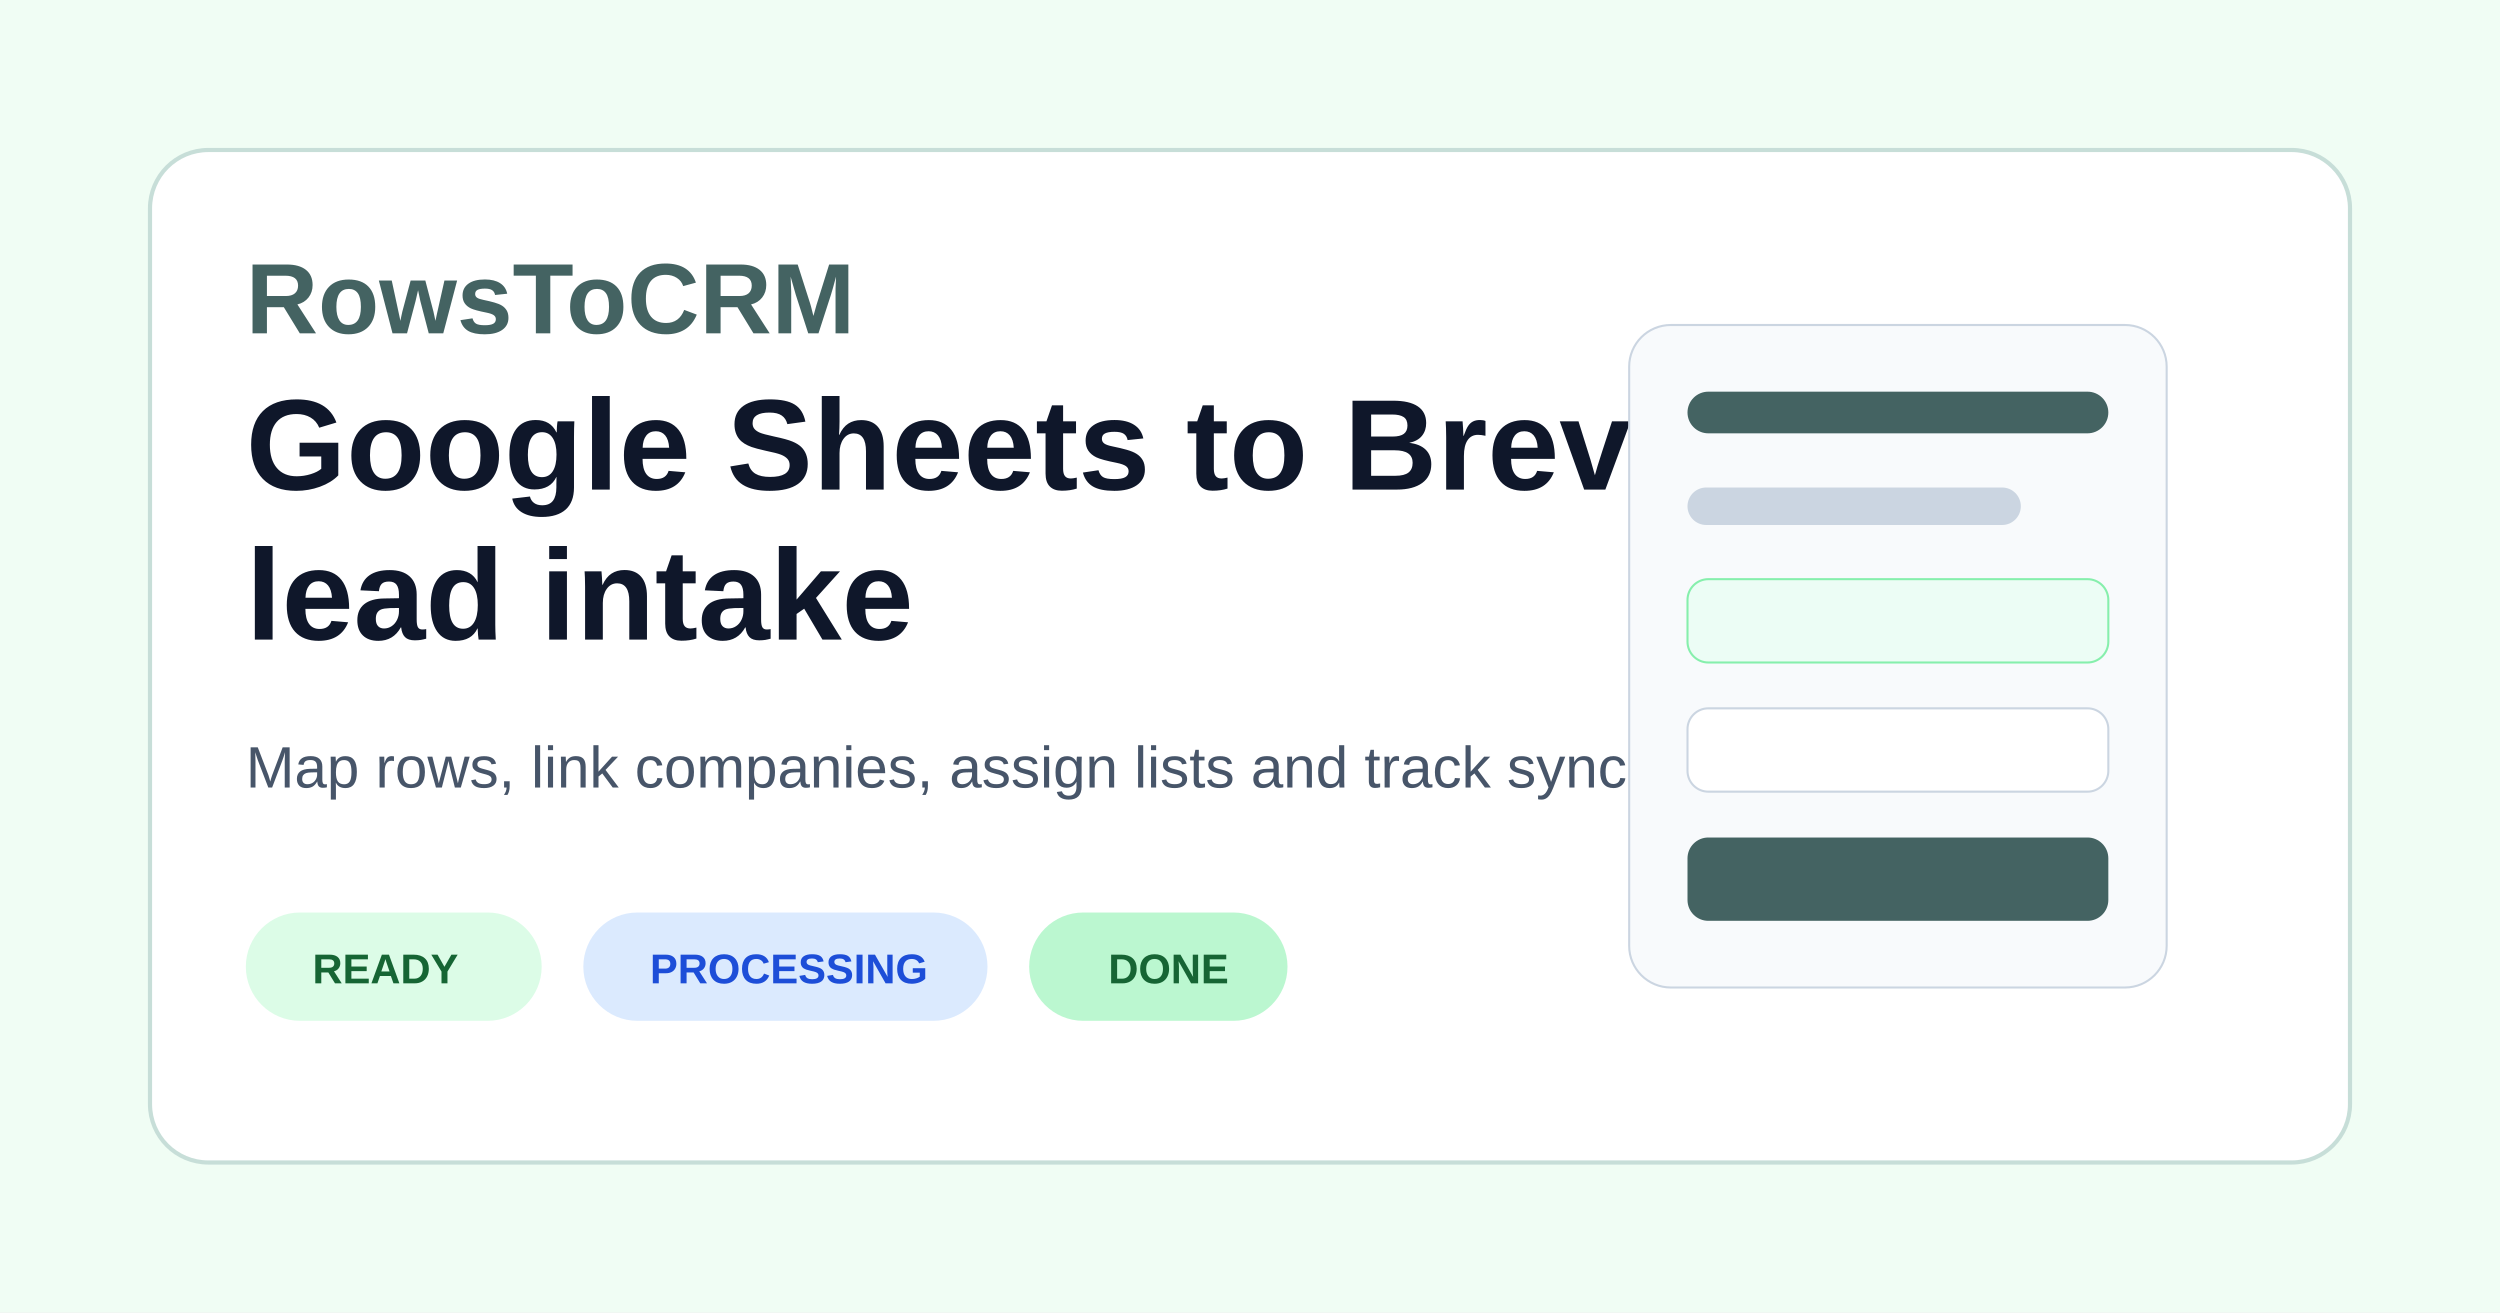
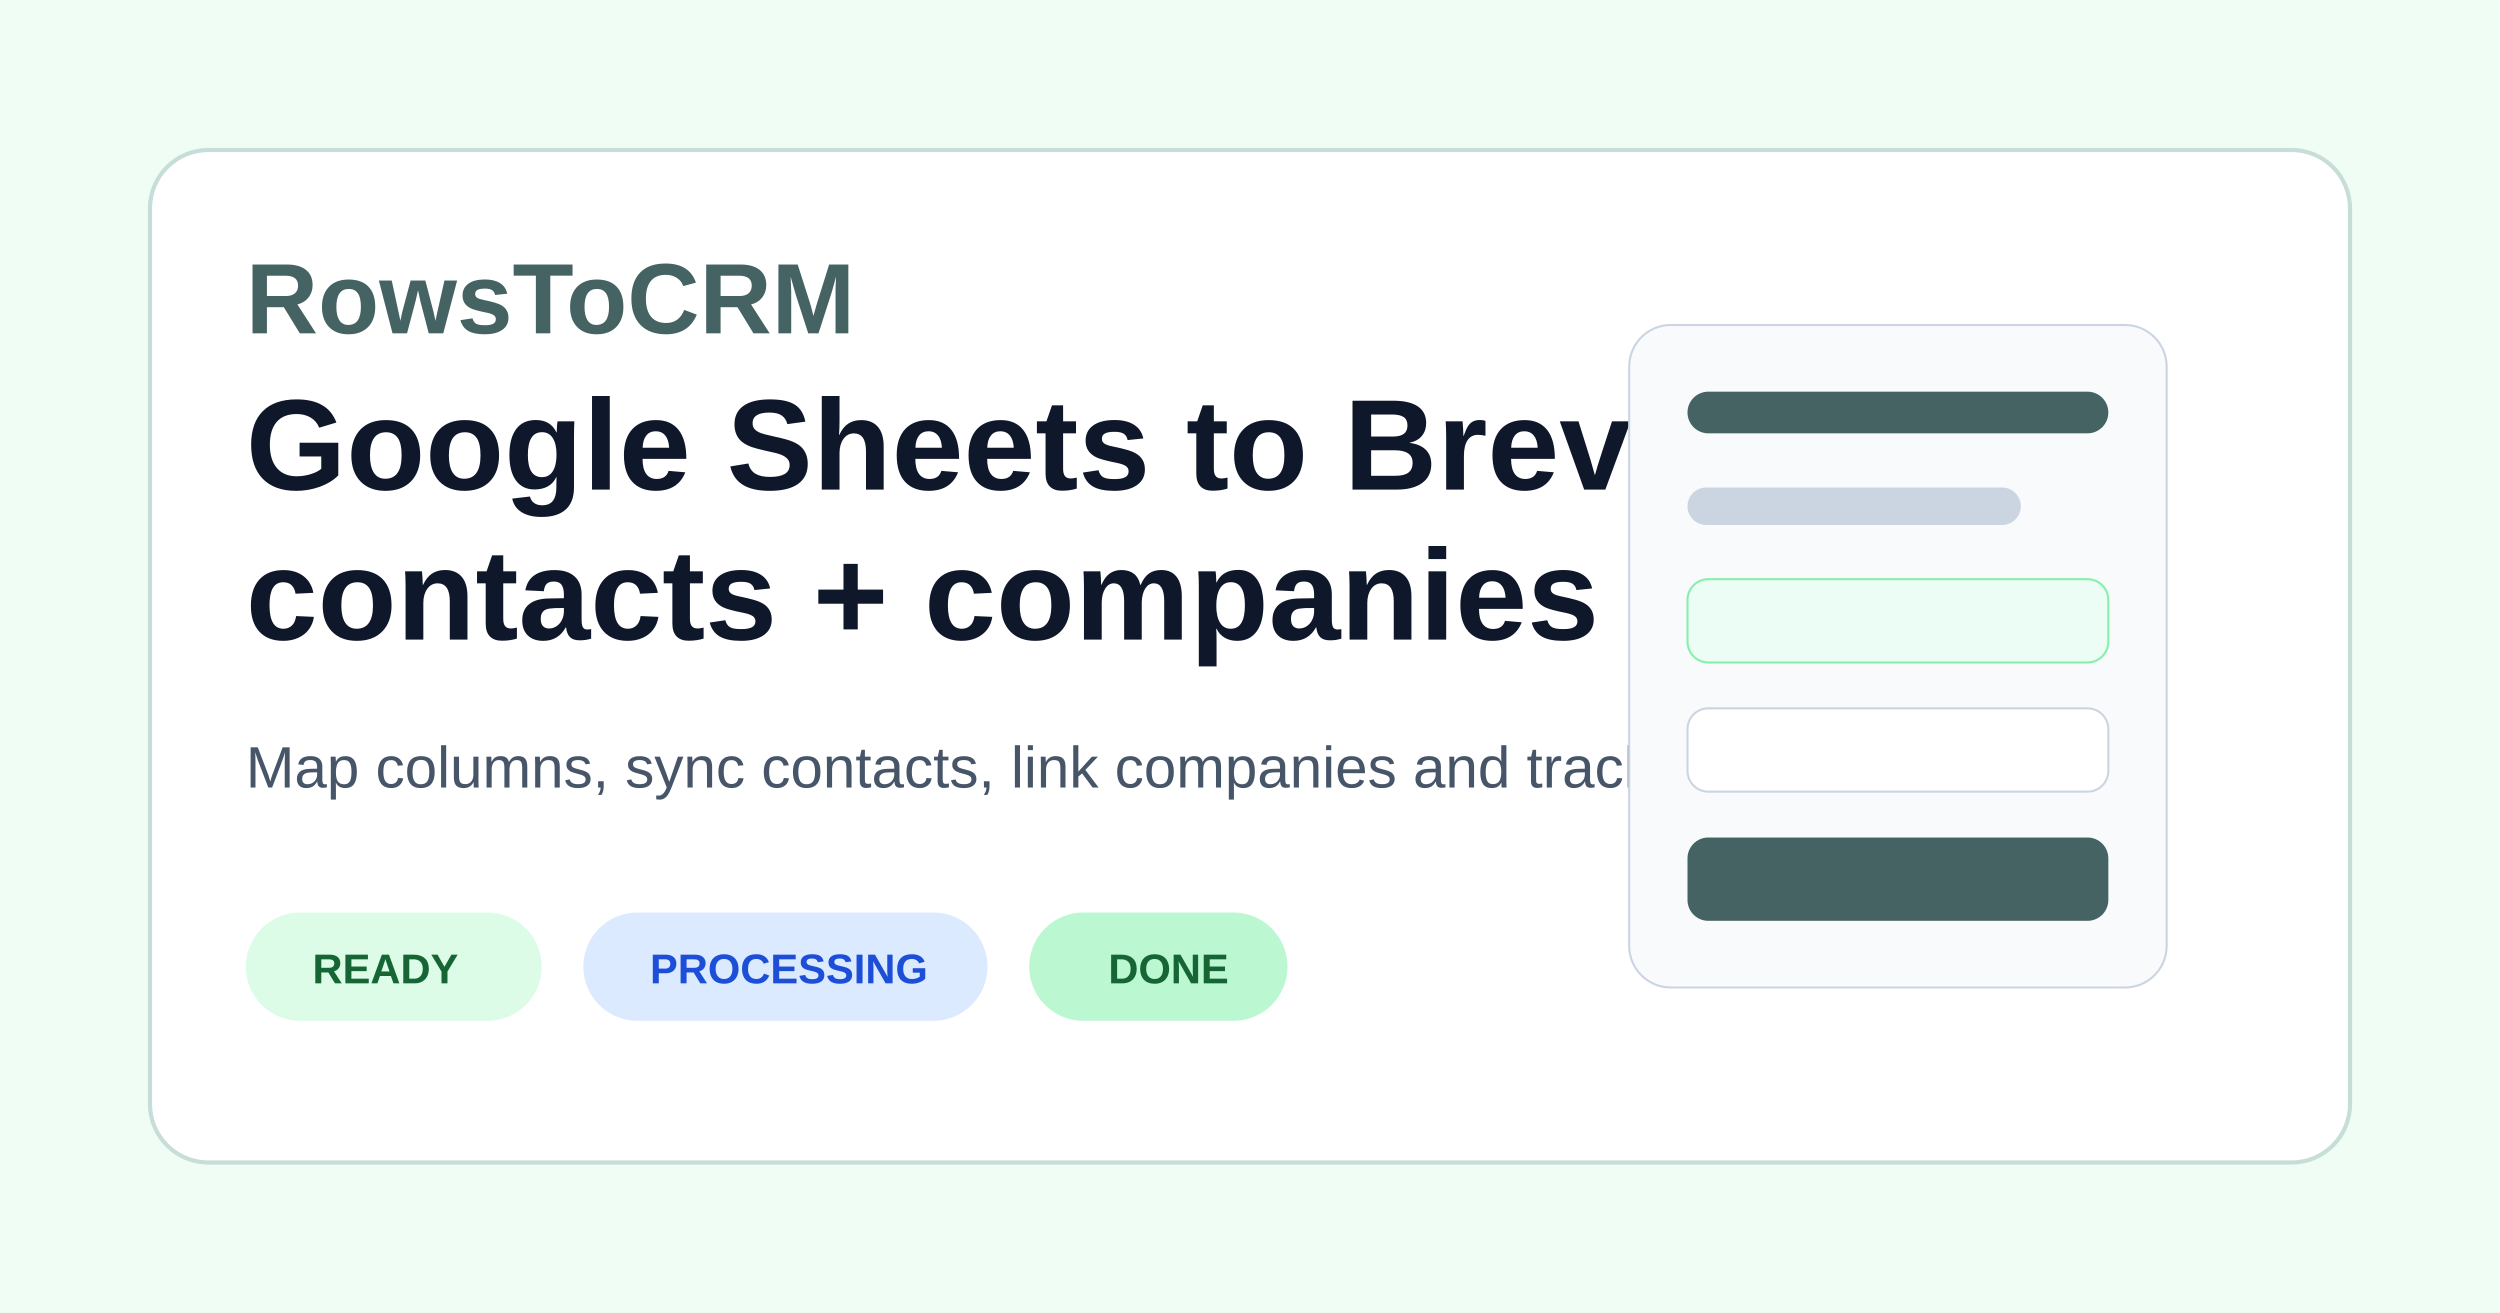
<svg xmlns="http://www.w3.org/2000/svg" width="1200" height="630" viewBox="0 0 1200 630" role="img" aria-labelledby="title desc">
  <rect width="1200" height="630" fill="#f0fdf4" />
  <rect x="72" y="72" width="1056" height="486" rx="28" fill="#ffffff" stroke="#c7ded8" stroke-width="2" />
  <text x="118" y="160" fill="#446362" font-family="Arial, sans-serif" font-size="48" font-weight="700">RowsToCRM</text>
  <text x="118" y="235" fill="#0f172a" font-family="Arial, sans-serif" font-size="62" font-weight="700">Google Sheets to Brevo</text>
-   <text x="118" y="307" fill="#0f172a" font-family="Arial, sans-serif" font-size="62" font-weight="700">lead intake</text>
-   <text x="118" y="378" fill="#475569" font-family="Arial, sans-serif" font-size="28">Map rows, link companies, assign lists and track sync status.</text>
+   <text x="118" y="307" fill="#0f172a" font-family="Arial, sans-serif" font-size="62" font-weight="700">contacts + companies</text>
+   <text x="118" y="378" fill="#475569" font-family="Arial, sans-serif" font-size="28">Map columns, sync contacts, link companies and track row status.</text>
  <g transform="translate(118 438)">
    <rect width="142" height="52" rx="26" fill="#dcfce7" />
    <text x="32" y="34" fill="#166534" font-family="Arial, sans-serif" font-size="20" font-weight="700">READY</text>
    <rect x="162" width="194" height="52" rx="26" fill="#dbeafe" />
    <text x="194" y="34" fill="#1d4ed8" font-family="Arial, sans-serif" font-size="20" font-weight="700">PROCESSING</text>
    <rect x="376" width="124" height="52" rx="26" fill="#bbf7d0" />
    <text x="414" y="34" fill="#166534" font-family="Arial, sans-serif" font-size="20" font-weight="700">DONE</text>
  </g>
  <g transform="translate(782 156)">
    <rect width="258" height="318" rx="20" fill="#f8fafc" stroke="#cbd5e1" />
    <rect x="28" y="32" width="202" height="20" rx="10" fill="#446362" />
    <rect x="28" y="78" width="160" height="18" rx="9" fill="#cbd5e1" />
    <rect x="28" y="122" width="202" height="40" rx="10" fill="#ecfdf5" stroke="#86efac" />
    <rect x="28" y="184" width="202" height="40" rx="10" fill="#ffffff" stroke="#cbd5e1" />
    <rect x="28" y="246" width="202" height="40" rx="10" fill="#446362" />
  </g>
</svg>
